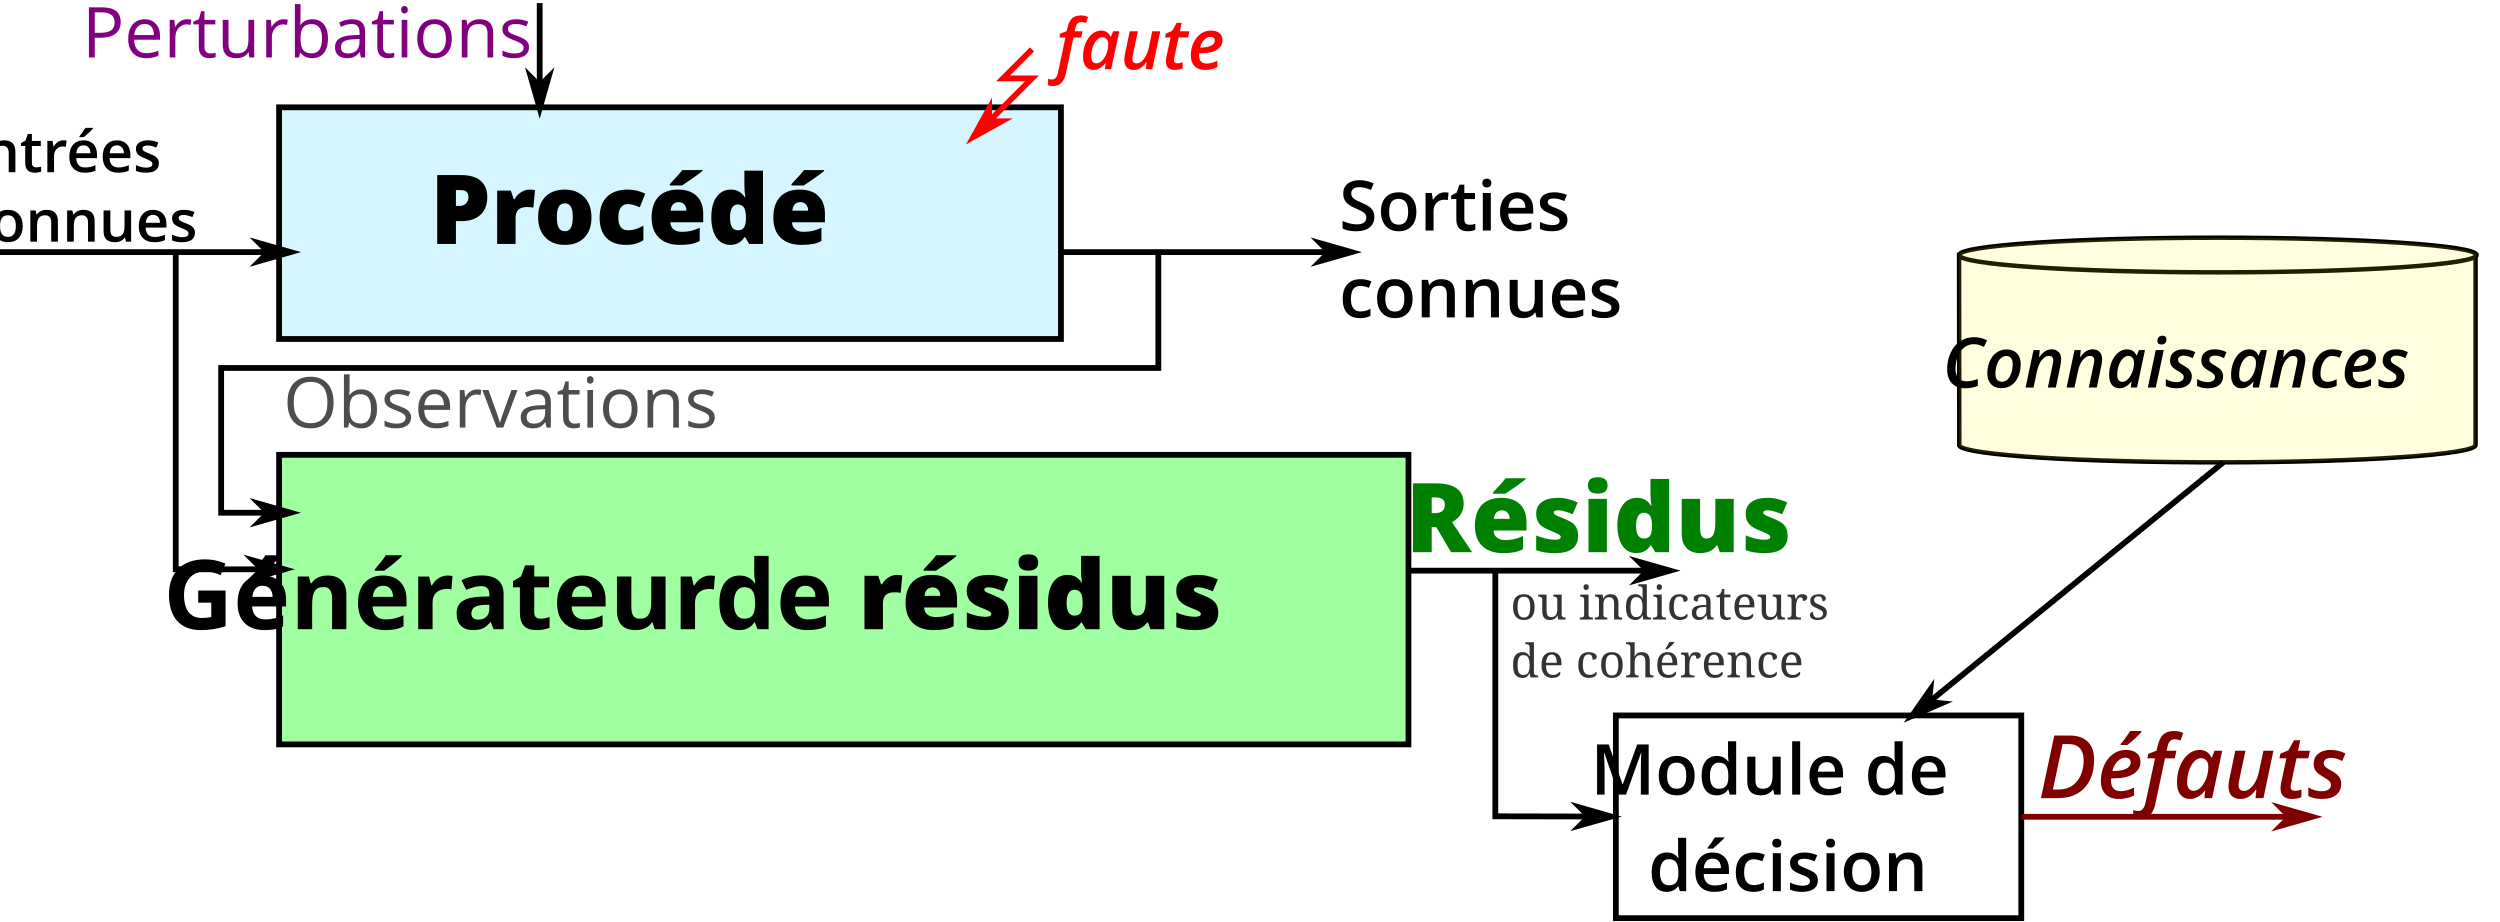
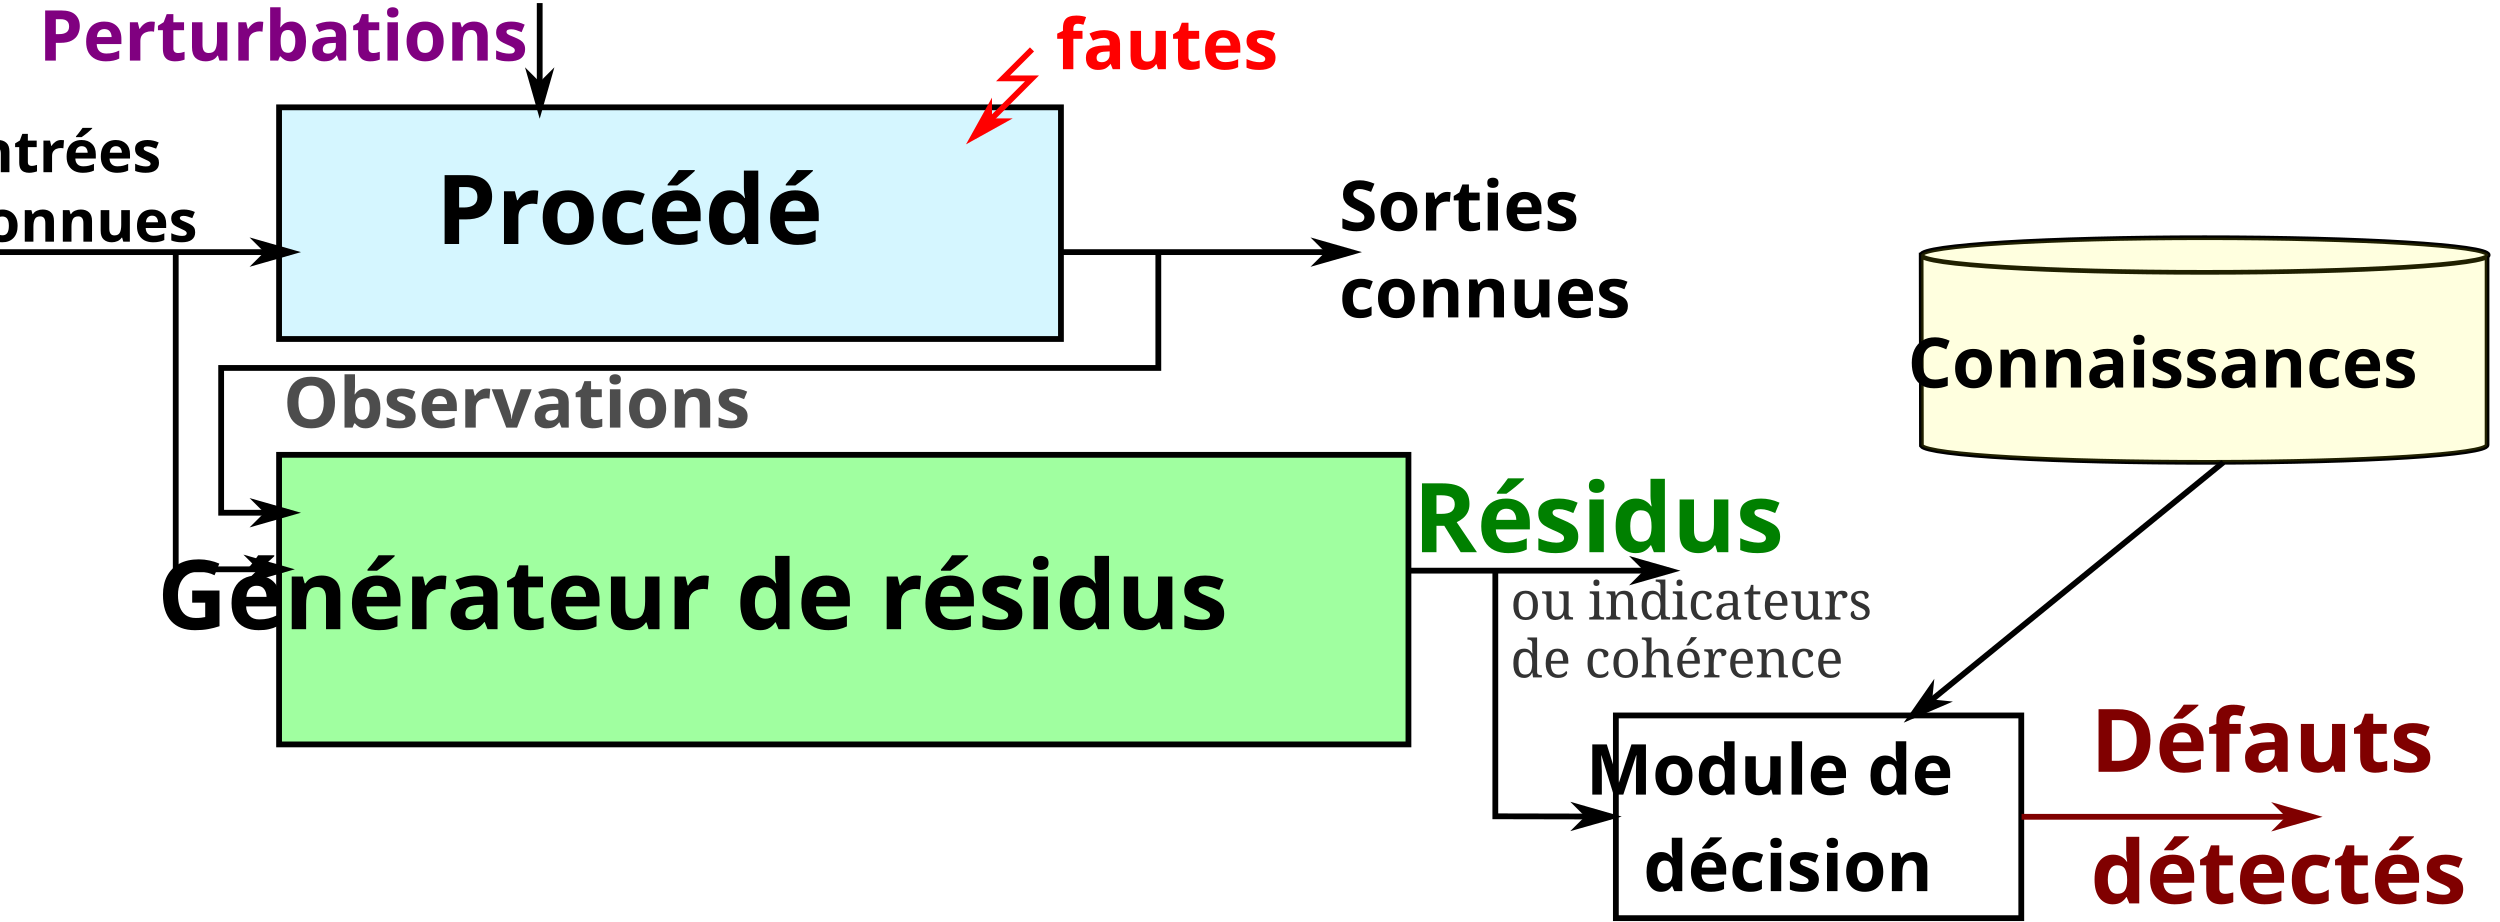
<svg xmlns="http://www.w3.org/2000/svg" viewBox="0 0 380 140" version="1.1" id="svg2" height="140" width="380">
  <defs id="defs4">
    <marker orient="auto" refY="0" refX="0" id="marker2800" style="overflow:visible">
      <path id="path2798" d="M 0,0 5,-5 -12.5,0 5,5 Z" style="fill:#800000;fill-opacity:1;fill-rule:evenodd;stroke:#800000;stroke-width:1pt;stroke-opacity:1" transform="matrix(-0.4,0,0,-0.4,-4,0)" />
    </marker>
    <marker style="overflow:visible" id="marker1206" refX="0" refY="0" orient="auto">
      <path transform="matrix(-0.4,0,0,-0.4,-4,0)" style="fill:#000000;fill-opacity:1;fill-rule:evenodd;stroke:#000000;stroke-width:1pt;stroke-opacity:1" d="M 0,0 5,-5 -12.5,0 5,5 Z" id="path1204" />
    </marker>
    <marker orient="auto" refY="0" refX="0" id="marker1367" style="overflow:visible">
      <path id="path1365" d="M 0,0 5,-5 -12.5,0 5,5 Z" style="fill:#000000;fill-opacity:1;fill-rule:evenodd;stroke:#000000;stroke-width:1pt;stroke-opacity:1" transform="matrix(-0.4,0,0,-0.4,-4,0)" />
    </marker>
    <marker orient="auto" refY="0" refX="0" id="marker1195" style="overflow:visible">
      <path id="path1193" d="M 0,0 5,-5 -12.5,0 5,5 Z" style="fill:#000000;fill-opacity:1;fill-rule:evenodd;stroke:#000000;stroke-width:1pt;stroke-opacity:1" transform="matrix(-0.4,0,0,-0.4,-4,0)" />
    </marker>
    <marker orient="auto" refY="0" refX="0" id="marker1137" style="overflow:visible">
      <path id="path1135" d="M 0,0 5,-5 -12.5,0 5,5 Z" style="fill:#000000;fill-opacity:1;fill-rule:evenodd;stroke:#000000;stroke-width:1pt;stroke-opacity:1" transform="matrix(-0.4,0,0,-0.4,-4,0)" />
    </marker>
    <marker orient="auto" refY="0" refX="0" id="marker1043" style="overflow:visible">
      <path id="path1041" d="M 0,0 5,-5 -12.5,0 5,5 Z" style="fill:#000000;fill-opacity:1;fill-rule:evenodd;stroke:#000000;stroke-width:1pt;stroke-opacity:1" transform="matrix(-0.4,0,0,-0.4,-4,0)" />
    </marker>
    <marker orient="auto" refY="0" refX="0" id="marker967" style="overflow:visible">
      <path id="path965" d="M 0,0 5,-5 -12.5,0 5,5 Z" style="fill:#000000;fill-opacity:1;fill-rule:evenodd;stroke:#000000;stroke-width:1pt;stroke-opacity:1" transform="matrix(-0.4,0,0,-0.4,-4,0)" />
    </marker>
    <marker orient="auto" refY="0" refX="0" id="marker901" style="overflow:visible">
      <path id="path899" d="M 0,0 5,-5 -12.5,0 5,5 Z" style="fill:#000000;fill-opacity:1;fill-rule:evenodd;stroke:#000000;stroke-width:1pt;stroke-opacity:1" transform="matrix(-0.4,0,0,-0.4,-4,0)" />
    </marker>
    <marker style="overflow:visible" id="Arrow1Mend" refX="0" refY="0" orient="auto">
      <path transform="matrix(-0.4,0,0,-0.4,-4,0)" style="fill-rule:evenodd;stroke:#000000;stroke-width:1pt" d="M 0,0 5,-5 -12.5,0 5,5 Z" id="path3826" />
    </marker>
    <marker style="overflow:visible" id="marker2034-1" refX="0" refY="0" orient="auto">
      <path transform="matrix(-0.4,0,0,-0.4,-4,0)" style="fill:#ff0000;fill-opacity:1;fill-rule:evenodd;stroke:#ff0000;stroke-width:1pt;stroke-opacity:1" d="M 0,0 5,-5 -12.5,0 5,5 Z" id="path2032-3" />
    </marker>
  </defs>
  <rect style="color:#000000;clip-rule:nonzero;display:inline;overflow:visible;visibility:visible;opacity:1;isolation:auto;mix-blend-mode:normal;color-interpolation:sRGB;color-interpolation-filters:linearRGB;solid-color:#000000;solid-opacity:1;fill:#d5f6ff;fill-opacity:1;fill-rule:nonzero;stroke:#000000;stroke-width:0.88;stroke-linecap:butt;stroke-linejoin:miter;stroke-miterlimit:4;stroke-dasharray:none;stroke-dashoffset:0;stroke-opacity:1;marker:none;color-rendering:auto;image-rendering:auto;shape-rendering:auto;text-rendering:auto;enable-background:accumulate" id="rect4204" width="118.844" height="35.213" x="42.42" y="16.314" />
  <rect style="color:#000000;clip-rule:nonzero;display:inline;overflow:visible;visibility:visible;opacity:1;isolation:auto;mix-blend-mode:normal;color-interpolation:sRGB;color-interpolation-filters:linearRGB;solid-color:#000000;solid-opacity:1;fill:none;fill-opacity:1;fill-rule:nonzero;stroke:#000000;stroke-width:0.88;stroke-linecap:butt;stroke-linejoin:miter;stroke-miterlimit:4;stroke-dasharray:none;stroke-dashoffset:0;stroke-opacity:1;marker:none;color-rendering:auto;image-rendering:auto;shape-rendering:auto;text-rendering:auto;enable-background:accumulate" id="rect4212" width="61.623" height="30.811" x="245.611" y="108.748" />
  <g transform="matrix(0.8803263,0,0,0.8803263,-1.596368,-11.11141)" style="display:inline" id="layer4">
    <rect style="color:#000000;clip-rule:nonzero;display:inline;overflow:visible;visibility:visible;opacity:1;isolation:auto;mix-blend-mode:normal;color-interpolation:sRGB;color-interpolation-filters:linearRGB;solid-color:#000000;solid-opacity:1;fill:#81ff81;fill-opacity:0.753;fill-rule:nonzero;stroke:#000000;stroke-width:1;stroke-linecap:butt;stroke-linejoin:miter;stroke-miterlimit:4;stroke-dasharray:none;stroke-dashoffset:0;stroke-opacity:1;marker:none;color-rendering:auto;image-rendering:auto;shape-rendering:auto;text-rendering:auto;enable-background:accumulate" id="rect4210" width="195" height="50" x="50" y="91.154" />
-     <text xml:space="preserve" style="font-style:normal;font-variant:normal;font-weight:bold;font-stretch:normal;font-size:16.66px;line-height:0%;font-family:'Open Sans';-inkscape-font-specification:'Open Sans Bold';text-align:center;letter-spacing:0px;word-spacing:0px;writing-mode:lr-tb;text-anchor:middle;fill:#000000;fill-opacity:1;stroke:none;stroke-width:1px;stroke-linecap:butt;stroke-linejoin:miter;stroke-opacity:1" x="147.393" y="121.261" id="text4206">
-       <tspan style="font-style:normal;font-variant:normal;font-weight:bold;font-stretch:normal;font-size:16.66px;line-height:1.25;font-family:'Open Sans';-inkscape-font-specification:'Open Sans Bold'" id="tspan4208" x="147.393" y="121.261">Générateurde <tspan id="tspan940" style="font-style:normal;font-variant:normal;font-weight:800;font-stretch:normal;font-size:16.66px;font-family:'Open Sans';-inkscape-font-specification:'Open Sans Ultra-Bold'">résidus</tspan>
+     <text xml:space="preserve" style="font-style:normal;font-variant:normal;font-weight:bold;font-stretch:normal;font-size:16.66px;line-height:0%;font-family:'Noto Sans';-inkscape-font-specification:'Noto Sans Bold';text-align:center;letter-spacing:0px;word-spacing:0px;writing-mode:lr-tb;text-anchor:middle;fill:#000000;fill-opacity:1;stroke:none;stroke-width:1px;stroke-linecap:butt;stroke-linejoin:miter;stroke-opacity:1" x="147.393" y="121.261" id="text4206">
+       <tspan style="font-style:normal;font-variant:normal;font-weight:bold;font-stretch:normal;font-size:16.66px;line-height:1.25;font-family:'Noto Sans';-inkscape-font-specification:'Noto Sans Bold'" id="tspan4208" x="147.393" y="121.261">Générateur de <tspan id="tspan940" style="font-style:normal;font-variant:normal;font-weight:bold;font-stretch:normal;font-size:16.66px;font-family:'Noto Sans';-inkscape-font-specification:'Noto Sans Bold'">résidus</tspan>
      </tspan>
    </text>
  </g>
  <g transform="translate(0,-30.66667)" style="display:none" id="layer5">
    <rect y="797.362" x="127" height="25" width="65" id="rect4383" style="color:#000000;clip-rule:nonzero;display:inline;overflow:visible;visibility:visible;opacity:1;isolation:auto;mix-blend-mode:normal;color-interpolation:sRGB;color-interpolation-filters:linearRGB;solid-color:#000000;solid-opacity:1;fill:#ffd5d5;fill-opacity:1;fill-rule:nonzero;stroke:#000000;stroke-width:1;stroke-linecap:butt;stroke-linejoin:miter;stroke-miterlimit:4;stroke-dasharray:none;stroke-dashoffset:0;stroke-opacity:1;marker:none;color-rendering:auto;image-rendering:auto;shape-rendering:auto;text-rendering:auto;enable-background:accumulate" transform="translate(-75,-717.875)" />
    <text id="text4385" y="814.781" x="158.462" style="font-style:normal;font-variant:normal;font-weight:normal;font-stretch:normal;line-height:0%;font-family:sans-serif;-inkscape-font-specification:'sans-serif, Normal';text-align:center;letter-spacing:0px;word-spacing:0px;writing-mode:lr-tb;text-anchor:middle;display:inline;fill:#000000;fill-opacity:1;stroke:none;stroke-width:1px;stroke-linecap:butt;stroke-linejoin:miter;stroke-opacity:1" xml:space="preserve" transform="translate(-75,-717.875)">
      <tspan style="font-size:10px;line-height:1.25" y="814.781" x="158.462" id="tspan4387">Estimateur</tspan>
    </text>
    <rect style="color:#000000;clip-rule:nonzero;display:inline;overflow:visible;visibility:visible;opacity:1;isolation:auto;mix-blend-mode:normal;color-interpolation:sRGB;color-interpolation-filters:linearRGB;solid-color:#000000;solid-opacity:1;fill:#ffd5d5;fill-opacity:1;fill-rule:nonzero;stroke:#000000;stroke-width:1;stroke-linecap:butt;stroke-linejoin:miter;stroke-miterlimit:4;stroke-dasharray:none;stroke-dashoffset:0;stroke-opacity:1;marker:none;color-rendering:auto;image-rendering:auto;shape-rendering:auto;text-rendering:auto;enable-background:accumulate" id="rect4394" width="80" height="25" x="237" y="797.362" transform="translate(-75,-717.875)" />
    <text xml:space="preserve" style="font-style:normal;font-variant:normal;font-weight:normal;font-stretch:normal;line-height:0%;font-family:sans-serif;-inkscape-font-specification:'sans-serif, Normal';text-align:center;letter-spacing:0px;word-spacing:0px;writing-mode:lr-tb;text-anchor:middle;display:inline;fill:#000000;fill-opacity:1;stroke:none;stroke-width:1px;stroke-linecap:butt;stroke-linejoin:miter;stroke-opacity:1" x="276.462" y="814.781" id="text4396" transform="translate(-75,-717.875)">
      <tspan style="font-size:10px;line-height:1.25" id="tspan4398" x="276.462" y="814.781">Comparaisons</tspan>
    </text>
    <path style="display:inline;fill:none;fill-rule:evenodd;stroke:#000000;stroke-width:1px;stroke-linecap:butt;stroke-linejoin:miter;stroke-opacity:1;marker-end:url(#Arrow1Mend)" d="m 202,777.362 v 25 h 35" id="path4400" transform="translate(-75,-717.875)" />
    <path id="path4402" d="m 192,817.362 h 45" style="display:inline;fill:none;fill-rule:evenodd;stroke:#000000;stroke-width:1px;stroke-linecap:butt;stroke-linejoin:miter;stroke-opacity:1;marker-end:url(#Arrow1Mend)" transform="translate(-75,-717.875)" />
    <text id="text4404" y="823.281" x="213.435" style="font-style:normal;font-variant:normal;font-weight:normal;font-stretch:normal;line-height:0%;font-family:serif;-inkscape-font-specification:serif;text-align:center;letter-spacing:0px;word-spacing:0px;writing-mode:lr-tb;text-anchor:middle;display:inline;fill:#000000;fill-opacity:1;stroke:none;stroke-width:1px;stroke-linecap:butt;stroke-linejoin:miter;stroke-opacity:1" xml:space="preserve" transform="translate(-75,-717.875)">
      <tspan style="font-size:6.25px;line-height:1.25" y="823.281" x="213.435" id="tspan4406">Estimations</tspan>
    </text>
  </g>
  <path style="fill:none;fill-rule:evenodd;stroke:#000000;stroke-width:0.88px;stroke-linecap:butt;stroke-linejoin:miter;stroke-opacity:1;marker-end:url(#Arrow1Mend)" d="M 0,38.322 H 44.016" id="path4272" />
  <path id="path4274" d="m 161.264,38.322 h 44.016" style="fill:none;fill-rule:evenodd;stroke:#000000;stroke-width:0.88px;stroke-linecap:butt;stroke-linejoin:miter;stroke-opacity:1;marker-end:url(#marker967)" />
  <path id="path4276" d="M 227.288,86.74 V 124.078 l 17.479,0.038" style="fill:none;fill-rule:evenodd;stroke:#000000;stroke-width:0.88px;stroke-linecap:butt;stroke-linejoin:miter;stroke-opacity:1;marker-end:url(#marker1195)" />
  <path style="fill:none;fill-rule:evenodd;stroke:#800000;stroke-width:0.88px;stroke-linecap:butt;stroke-linejoin:miter;stroke-opacity:1;marker-end:url(#marker2800)" d="m 307.284,124.154 h 44.016" id="path4280" />
  <path id="path4284" d="M 82.035,0.468 V 16.314" style="fill:none;fill-rule:evenodd;stroke:#000000;stroke-width:0.88px;stroke-linecap:butt;stroke-linejoin:miter;stroke-opacity:1;marker-end:url(#marker901)" />
  <path id="path4286" d="M 26.712,38.634 V 86.535 H 43.083" style="fill:none;fill-rule:evenodd;stroke:#000000;stroke-width:0.88px;stroke-linecap:butt;stroke-linejoin:miter;stroke-opacity:1;marker-end:url(#Arrow1Mend)" />
  <path style="fill:none;fill-rule:evenodd;stroke:#000000;stroke-width:0.88px;stroke-linecap:butt;stroke-linejoin:miter;stroke-opacity:1;marker-end:url(#marker1043)" d="m 176.065,38.322 v 17.607 l -142.449,1.7e-5 v 22.008 l 10.4,-1.8e-5" id="path4392" />
-   <text id="text4408" y="64.999" x="43.048" style="font-style:normal;font-variant:normal;font-weight:normal;font-stretch:normal;font-size:7.043px;line-height:0%;font-family:'Open Sans';-inkscape-font-specification:'Open Sans';text-align:start;letter-spacing:0px;word-spacing:0px;writing-mode:lr-tb;text-anchor:start;fill:#4d4d4d;fill-opacity:1;stroke:none;stroke-width:0.88px;stroke-linecap:butt;stroke-linejoin:miter;stroke-opacity:1" xml:space="preserve">
-     <tspan y="64.999" x="43.048" id="tspan4410" style="font-style:normal;font-variant:normal;font-weight:normal;font-stretch:normal;font-size:10.667px;line-height:1.25;font-family:'Open Sans';-inkscape-font-specification:'Open Sans';text-align:start;text-anchor:start;fill:#4d4d4d;stroke-width:0.88px">Observations</tspan>
+   <text id="text4408" y="64.999" x="43.048" style="font-style:normal;font-variant:normal;font-weight:bold;font-stretch:normal;font-size:7.043px;line-height:0%;font-family:'Noto Sans';-inkscape-font-specification:'Noto Sans Bold';text-align:start;letter-spacing:0px;word-spacing:0px;writing-mode:lr-tb;text-anchor:start;fill:#4d4d4d;fill-opacity:1;stroke:none;stroke-width:0.88px;stroke-linecap:butt;stroke-linejoin:miter;stroke-opacity:1" xml:space="preserve">
+     <tspan y="64.999" x="43.048" id="tspan4410" style="font-style:normal;font-variant:normal;font-weight:bold;font-stretch:normal;font-size:10.667px;line-height:1.25;font-family:'Noto Sans';-inkscape-font-specification:'Noto Sans Bold';text-align:start;text-anchor:start;fill:#4d4d4d;stroke-width:0.88px">Observations</tspan>
  </text>
  <path style="color:#000000;clip-rule:nonzero;display:inline;overflow:visible;visibility:visible;opacity:1;isolation:auto;mix-blend-mode:normal;color-interpolation:sRGB;color-interpolation-filters:linearRGB;solid-color:#000000;solid-opacity:1;fill:none;fill-opacity:1;fill-rule:evenodd;stroke:#000000;stroke-width:0.88px;stroke-linecap:butt;stroke-linejoin:miter;stroke-miterlimit:4;stroke-dasharray:none;stroke-dashoffset:0;stroke-opacity:1;marker-end:url(#marker1367);color-rendering:auto;image-rendering:auto;shape-rendering:auto;text-rendering:auto;enable-background:accumulate" d="m 214.084,86.74 h 39.615" id="path4412" />
  <path id="path4362" d="m 156.862,7.511 -4.402,4.402 h 4.402 l -8.803,8.803" style="color:#000000;display:inline;overflow:visible;visibility:visible;fill:none;stroke:#ff0000;stroke-width:0.88px;stroke-linecap:butt;stroke-linejoin:miter;stroke-miterlimit:4;stroke-dasharray:none;stroke-dashoffset:0;stroke-opacity:1;marker:none;marker-end:url(#marker2034-1);enable-background:accumulate" />
-   <path id="ellipse1188" style="opacity:1;vector-effect:none;fill:#ffff00;fill-opacity:0.125;stroke:#000000;stroke-width:0.681;stroke-linecap:square;stroke-linejoin:miter;stroke-miterlimit:4;stroke-dasharray:none;stroke-dashoffset:0;stroke-opacity:1;marker:none;paint-order:markers stroke fill" d="m 376.446,38.763 c 0,1.454 -17.611,2.632 -39.334,2.632 -21.724,0 -39.334,-1.178 -39.334,-2.632 0,-1.454 17.611,-2.632 39.334,-2.632 21.724,0 39.334,1.178 39.334,2.632 z m -0.16,0 v 28.88 c -2e-5,1.432 -16.948,2.601 -38.343,2.632 -21.395,0.03 -39.226,-1.09 -40.131,-2.52 l -0.035,-28.991" />
+   <path id="ellipse1188" style="opacity:1;vector-effect:none;fill:#ffff00;fill-opacity:0.125;stroke:#000000;stroke-width:0.713;stroke-linecap:square;stroke-linejoin:miter;stroke-miterlimit:4;stroke-dasharray:none;stroke-dashoffset:0;stroke-opacity:1;marker:none;paint-order:markers stroke fill" d="m 378.207,38.763 c 0,1.454 -19.294,2.632 -43.095,2.632 -23.801,0 -43.095,-1.178 -43.095,-2.632 0,-1.454 19.294,-2.632 43.095,-2.632 23.801,0 43.095,1.178 43.095,2.632 z m -0.175,0 v 28.88 c -3e-5,1.432 -18.569,2.601 -42.009,2.632 -23.441,0.03 -42.977,-1.09 -43.968,-2.52 l -0.038,-28.991" />
  <path style="fill:none;fill-rule:evenodd;stroke:#000000;stroke-width:0.88px;stroke-linecap:butt;stroke-linejoin:miter;stroke-opacity:1;marker-end:url(#marker1206)" d="M 337.943,70.274 290.711,108.748" id="path1202" />
-   <text xml:space="preserve" style="font-style:normal;font-variant:normal;font-weight:normal;font-stretch:normal;font-size:7.043px;line-height:0%;font-family:sans-serif;-inkscape-font-specification:'sans-serif, Normal';text-align:start;letter-spacing:0px;word-spacing:0px;writing-mode:lr-tb;text-anchor:start;fill:#333333;fill-opacity:1;stroke:none;stroke-width:0.88px;stroke-linecap:butt;stroke-linejoin:miter;stroke-opacity:1" x="229.592" y="94.166" id="text4464">
-     <tspan id="tspan4466" x="229.592" y="94.166" style="font-style:normal;font-variant:normal;font-weight:normal;font-stretch:normal;font-size:7.043px;line-height:1.25;font-family:serif;-inkscape-font-specification:serif;text-align:start;text-anchor:start;fill:#333333;stroke-width:0.88px">ou indicateurs</tspan>
-     <tspan x="229.592" y="102.969" style="font-style:normal;font-variant:normal;font-weight:normal;font-stretch:normal;font-size:7.043px;line-height:1.25;font-family:serif;-inkscape-font-specification:serif;text-align:start;text-anchor:start;fill:#333333;stroke-width:0.88px" id="tspan4468">de cohérence</tspan>
+   <text xml:space="preserve" style="font-style:normal;font-variant:normal;font-weight:normal;font-stretch:normal;font-size:8px;line-height:0%;font-family:'Noto Serif';-inkscape-font-specification:'Noto Serif';text-align:start;letter-spacing:0px;word-spacing:0px;writing-mode:lr-tb;text-anchor:start;fill:#333333;fill-opacity:1;stroke:none;stroke-width:0.88px;stroke-linecap:butt;stroke-linejoin:miter;stroke-opacity:1" x="229.592" y="94.166" id="text4464">
+     <tspan id="tspan4466" x="229.592" y="94.166" style="font-style:normal;font-variant:normal;font-weight:normal;font-stretch:normal;line-height:1.25;font-family:'Noto Serif';-inkscape-font-specification:'Noto Serif';text-align:start;text-anchor:start;fill:#333333;stroke-width:0.88px;font-size:8px">ou indicateurs</tspan>
+     <tspan x="229.592" y="102.969" style="font-style:normal;font-variant:normal;font-weight:normal;font-stretch:normal;line-height:1.25;font-family:'Noto Serif';-inkscape-font-specification:'Noto Serif';text-align:start;text-anchor:start;fill:#333333;stroke-width:0.88px;font-size:8px" id="tspan4468">de cohérence</tspan>
  </text>
-   <text xml:space="preserve" style="font-style:normal;font-variant:normal;font-weight:800;font-stretch:normal;font-size:14.667px;line-height:0%;font-family:'Open Sans';-inkscape-font-specification:'Open Sans Ultra-Bold';text-align:center;letter-spacing:0px;word-spacing:0px;writing-mode:lr-tb;text-anchor:middle;fill:#000000;fill-opacity:1;stroke:none;stroke-width:0.88px;stroke-linecap:butt;stroke-linejoin:miter;stroke-opacity:1;" x="101.381" y="37.084" id="text4200">
-     <tspan id="tspan4202" x="101.381" y="37.084" style="font-style:normal;font-variant:normal;font-weight:800;font-stretch:normal;font-size:14.667px;line-height:1.25;font-family:'Open Sans';-inkscape-font-specification:'Open Sans Ultra-Bold';stroke-width:0.88px;">Procédé</tspan>
+   <text xml:space="preserve" style="font-style:normal;font-variant:normal;font-weight:bold;font-stretch:normal;font-size:14.667px;line-height:0%;font-family:'Noto Sans';-inkscape-font-specification:'Noto Sans Bold';text-align:center;letter-spacing:0px;word-spacing:0px;writing-mode:lr-tb;text-anchor:middle;fill:#000000;fill-opacity:1;stroke:none;stroke-width:0.88px;stroke-linecap:butt;stroke-linejoin:miter;stroke-opacity:1" x="101.381" y="37.084" id="text4200">
+     <tspan id="tspan4202" x="101.381" y="37.084" style="font-style:normal;font-variant:normal;font-weight:bold;font-stretch:normal;font-size:14.667px;line-height:1.25;font-family:'Noto Sans';-inkscape-font-specification:'Noto Sans Bold';stroke-width:0.88px">Procédé</tspan>
  </text>
-   <text xml:space="preserve" style="font-style:italic;font-variant:normal;font-weight:600;font-stretch:normal;font-size:13.333px;line-height:1.5;font-family:'Open Sans';-inkscape-font-specification:'Open Sans Semi-Bold Italic';text-align:start;letter-spacing:0px;word-spacing:0px;writing-mode:lr-tb;text-anchor:start;fill:#800000;fill-opacity:1;stroke:none;stroke-width:0.88px;stroke-linecap:butt;stroke-linejoin:miter;stroke-opacity:1;" x="309.776" y="121.316" id="text4220">Défauts</text>
-   <text id="text4224-5" y="26.172" x="38.249" style="font-style:normal;font-variant:normal;font-weight:600;font-stretch:normal;font-size:10.564px;line-height:1;font-family:'Open Sans';-inkscape-font-specification:'Open Sans Semi-Bold';text-align:end;letter-spacing:0px;word-spacing:0px;writing-mode:lr-tb;text-anchor:end;fill:#000000;fill-opacity:1;stroke:none;stroke-width:0.88px;stroke-linecap:butt;stroke-linejoin:miter;stroke-opacity:1" xml:space="preserve">
-     <tspan style="font-style:normal;font-variant:normal;font-weight:600;font-stretch:normal;font-size:8.803px;line-height:1;font-family:'Open Sans';-inkscape-font-specification:'Open Sans Semi-Bold';text-align:end;text-anchor:end;stroke-width:0.88px" y="26.172" x="38.249" id="tspan4226-2">Entrées</tspan>
-     <tspan style="font-style:normal;font-variant:normal;font-weight:600;font-stretch:normal;font-size:8.803px;line-height:1;font-family:'Open Sans';-inkscape-font-specification:'Open Sans Semi-Bold';text-align:end;text-anchor:end;stroke-width:0.88px" y="36.736" x="38.249" id="tspan4246">connues</tspan>
+   <text xml:space="preserve" style="font-style:normal;font-variant:normal;font-weight:bold;font-stretch:normal;font-size:13.333px;line-height:1.5;font-family:'Noto Sans';-inkscape-font-specification:'Noto Sans Bold';text-align:start;letter-spacing:0px;word-spacing:0px;writing-mode:lr-tb;text-anchor:start;fill:#800000;fill-opacity:1;stroke:none;stroke-width:0.88px;stroke-linecap:butt;stroke-linejoin:miter;stroke-opacity:1" x="317.776" y="117.316" id="text4220">
+     <tspan id="tspan979" x="317.776" y="117.316">Défauts</tspan>
+     <tspan id="tspan981" x="317.776" y="137.316">détectés</tspan>
  </text>
-   <text xml:space="preserve" style="font-style:normal;font-variant:normal;font-weight:600;font-stretch:normal;font-size:10.564px;line-height:0%;font-family:'Open Sans';-inkscape-font-specification:'Open Sans Semi-Bold';text-align:start;letter-spacing:0px;word-spacing:0px;writing-mode:lr-tb;text-anchor:start;fill:#000000;fill-opacity:1;stroke:none;stroke-width:0.88px;stroke-linecap:butt;stroke-linejoin:miter;stroke-opacity:1" x="203.56" y="35.042" id="text4248">
-     <tspan id="tspan4250" x="203.56" y="35.042" style="font-style:normal;font-variant:normal;font-weight:600;font-stretch:normal;font-size:10.564px;line-height:1.25;font-family:'Open Sans';-inkscape-font-specification:'Open Sans Semi-Bold';text-align:start;text-anchor:start;stroke-width:0.88px">Sorties</tspan>
-     <tspan id="tspan4252" x="203.56" y="48.247" style="font-style:normal;font-variant:normal;font-weight:600;font-stretch:normal;font-size:10.564px;line-height:1.25;font-family:'Open Sans';-inkscape-font-specification:'Open Sans Semi-Bold';text-align:start;text-anchor:start;stroke-width:0.88px">connues</tspan>
+   <text id="text4224-5" y="26.172" x="38.249" style="font-style:normal;font-variant:normal;font-weight:bold;font-stretch:normal;font-size:10.564px;line-height:1;font-family:'Noto Sans';-inkscape-font-specification:'Noto Sans Bold';text-align:end;letter-spacing:0px;word-spacing:0px;writing-mode:lr-tb;text-anchor:end;fill:#000000;fill-opacity:1;stroke:none;stroke-width:0.88px;stroke-linecap:butt;stroke-linejoin:miter;stroke-opacity:1" xml:space="preserve">
+     <tspan style="font-style:normal;font-variant:normal;font-weight:bold;font-stretch:normal;font-size:8.803px;line-height:1;font-family:'Noto Sans';-inkscape-font-specification:'Noto Sans Bold';text-align:end;text-anchor:end;stroke-width:0.88px" y="26.172" x="38.249" id="tspan4226-2">Entrées</tspan>
+     <tspan style="font-style:normal;font-variant:normal;font-weight:bold;font-stretch:normal;font-size:8.803px;line-height:1;font-family:'Noto Sans';-inkscape-font-specification:'Noto Sans Bold';text-align:end;text-anchor:end;stroke-width:0.88px" y="36.736" x="38.249" id="tspan4246">connues</tspan>
  </text>
-   <text id="text4224-2" y="8.739" x="12.467" style="font-style:normal;font-variant:normal;font-weight:normal;font-stretch:normal;font-size:10.667px;line-height:0%;font-family:'Open Sans';-inkscape-font-specification:'Open Sans';text-align:start;letter-spacing:0px;word-spacing:0px;writing-mode:lr-tb;text-anchor:start;fill:#800080;fill-opacity:1;stroke:none;stroke-width:0.88px;stroke-linecap:butt;stroke-linejoin:miter;stroke-opacity:1" xml:space="preserve">
-     <tspan style="font-style:normal;font-variant:normal;font-weight:normal;font-stretch:normal;font-size:10.667px;line-height:1.25;font-family:'Open Sans';-inkscape-font-specification:'Open Sans';text-align:start;text-anchor:start;fill:#800080;stroke-width:0.88px" y="8.739" x="12.467" id="tspan4226-6">Perturbations</tspan>
+   <text xml:space="preserve" style="font-style:normal;font-variant:normal;font-weight:bold;font-stretch:normal;font-size:10.564px;line-height:0%;font-family:'Noto Sans';-inkscape-font-specification:'Noto Sans Bold';text-align:start;letter-spacing:0px;word-spacing:0px;writing-mode:lr-tb;text-anchor:start;fill:#000000;fill-opacity:1;stroke:none;stroke-width:0.88px;stroke-linecap:butt;stroke-linejoin:miter;stroke-opacity:1" x="203.56" y="35.042" id="text4248">
+     <tspan id="tspan4250" x="203.56" y="35.042" style="font-style:normal;font-variant:normal;font-weight:bold;font-stretch:normal;font-size:10.564px;line-height:1.25;font-family:'Noto Sans';-inkscape-font-specification:'Noto Sans Bold';text-align:start;text-anchor:start;stroke-width:0.88px">Sorties</tspan>
+     <tspan id="tspan4252" x="203.56" y="48.247" style="font-style:normal;font-variant:normal;font-weight:bold;font-stretch:normal;font-size:10.564px;line-height:1.25;font-family:'Noto Sans';-inkscape-font-specification:'Noto Sans Bold';text-align:start;text-anchor:start;stroke-width:0.88px">connues</tspan>
  </text>
-   <text id="text4224-5-1-9" y="83.935" x="248.694" style="font-style:normal;font-variant:normal;font-weight:800;font-stretch:normal;font-size:14.667px;line-height:0%;font-family:'Open Sans';-inkscape-font-specification:'Open Sans Ultra-Bold';text-align:center;letter-spacing:0px;word-spacing:0px;writing-mode:lr-tb;text-anchor:middle;fill:#008000;fill-opacity:1;stroke:none;stroke-width:0.88px;stroke-linecap:butt;stroke-linejoin:miter;stroke-opacity:1" xml:space="preserve">
-     <tspan style="font-style:normal;font-variant:normal;font-weight:800;font-stretch:normal;font-size:14.667px;line-height:1.25;font-family:'Open Sans';-inkscape-font-specification:'Open Sans Ultra-Bold';text-align:center;text-anchor:middle;fill:#008000;stroke-width:0.88px" y="83.935" x="248.694" id="tspan4246-2-9">Résidus</tspan>
+   <text id="text4224-2" y="9.215" x="5.909" style="font-style:normal;font-variant:normal;font-weight:bold;font-stretch:normal;font-size:10.667px;line-height:0%;font-family:'Noto Sans';-inkscape-font-specification:'Noto Sans Bold';text-align:start;letter-spacing:0px;word-spacing:0px;writing-mode:lr-tb;text-anchor:start;fill:#800080;fill-opacity:1;stroke:none;stroke-width:0.88px;stroke-linecap:butt;stroke-linejoin:miter;stroke-opacity:1" xml:space="preserve">
+     <tspan style="font-style:normal;font-variant:normal;font-weight:bold;font-stretch:normal;font-size:10.667px;line-height:1.25;font-family:'Noto Sans';-inkscape-font-specification:'Noto Sans Bold';text-align:start;text-anchor:start;fill:#800080;stroke-width:0.88px" y="9.215" x="5.909" id="tspan4226-6">Perturbations</tspan>
  </text>
-   <text xml:space="preserve" style="font-style:normal;font-variant:normal;font-weight:bold;font-stretch:normal;font-size:10.667px;line-height:1.25;font-family:'Open Sans';-inkscape-font-specification:'Open Sans Bold';font-variant-ligatures:normal;font-variant-position:normal;font-variant-caps:normal;font-variant-numeric:normal;font-variant-alternates:normal;font-feature-settings:normal;text-indent:0;text-align:center;text-decoration:none;text-decoration-line:none;text-decoration-style:solid;text-decoration-color:#000000;letter-spacing:0px;word-spacing:0px;text-transform:none;writing-mode:lr-tb;direction:ltr;text-orientation:mixed;dominant-baseline:auto;baseline-shift:baseline;text-anchor:middle;white-space:normal;shape-padding:0;opacity:1;vector-effect:none;fill:#000000;fill-opacity:1;stroke:none;stroke-width:0.88px;stroke-linecap:butt;stroke-linejoin:miter;stroke-miterlimit:4;stroke-dasharray:none;stroke-dashoffset:0;stroke-opacity:1;" x="275.925" y="120.78" id="text944">
-     <tspan id="tspan942" x="277.297" y="120.78" style="font-style:normal;font-variant:normal;font-weight:600;font-stretch:normal;font-size:10.667px;font-family:'Open Sans';-inkscape-font-specification:'Open Sans Semi-Bold';stroke-width:0.88px;">Module de </tspan>
-     <tspan x="275.925" y="135.452" id="tspan964" style="font-style:normal;font-variant:normal;font-weight:600;font-stretch:normal;font-size:10.667px;font-family:'Open Sans';-inkscape-font-specification:'Open Sans Semi-Bold';stroke-width:0.88px;">décision</tspan>
+   <text id="text4224-5-1-9" y="83.935" x="248.694" style="font-style:normal;font-variant:normal;font-weight:bold;font-stretch:normal;font-size:14.667px;line-height:0%;font-family:'Noto Sans';-inkscape-font-specification:'Noto Sans Bold';text-align:center;letter-spacing:0px;word-spacing:0px;writing-mode:lr-tb;text-anchor:middle;fill:#008000;fill-opacity:1;stroke:none;stroke-width:0.88px;stroke-linecap:butt;stroke-linejoin:miter;stroke-opacity:1" xml:space="preserve">
+     <tspan style="font-style:normal;font-variant:normal;font-weight:bold;font-stretch:normal;font-size:14.667px;line-height:1.25;font-family:'Noto Sans';-inkscape-font-specification:'Noto Sans Bold';text-align:center;text-anchor:middle;fill:#008000;stroke-width:0.88px" y="83.935" x="248.694" id="tspan4246-2-9">Résidus</tspan>
  </text>
-   <text id="text4224-2-3" y="10.52" x="160.476" style="font-style:normal;font-variant:normal;font-weight:normal;font-stretch:normal;font-size:10.667px;line-height:0%;font-family:'Open Sans';-inkscape-font-specification:'Open Sans';text-align:start;letter-spacing:0px;word-spacing:0px;writing-mode:lr-tb;text-anchor:start;fill:#ff0000;fill-opacity:1;stroke:none;stroke-width:0.88px;stroke-linecap:butt;stroke-linejoin:miter;stroke-opacity:1" xml:space="preserve">
-     <tspan style="font-style:italic;font-variant:normal;font-weight:600;font-stretch:normal;font-size:10.667px;line-height:1.25;font-family:'Open Sans';-inkscape-font-specification:'Open Sans Semi-Bold Italic';text-align:start;text-anchor:start;fill:#ff0000;stroke-width:0.88px" y="10.52" x="160.476" id="tspan4226-6-6">faute</tspan>
+   <text xml:space="preserve" style="font-style:normal;font-variant:normal;font-weight:bold;font-stretch:normal;font-size:10.667px;line-height:1.25;font-family:'Noto Sans';-inkscape-font-specification:'Noto Sans Bold';font-variant-ligatures:normal;font-variant-position:normal;font-variant-caps:normal;font-variant-numeric:normal;font-variant-alternates:normal;font-feature-settings:normal;text-indent:0;text-align:center;text-decoration:none;text-decoration-line:none;text-decoration-style:solid;text-decoration-color:#000000;letter-spacing:0px;word-spacing:0px;text-transform:none;writing-mode:lr-tb;direction:ltr;text-orientation:mixed;dominant-baseline:auto;baseline-shift:baseline;text-anchor:middle;white-space:normal;shape-padding:0;opacity:1;vector-effect:none;fill:#000000;fill-opacity:1;stroke:none;stroke-width:0.88px;stroke-linecap:butt;stroke-linejoin:miter;stroke-miterlimit:4;stroke-dasharray:none;stroke-dashoffset:0;stroke-opacity:1" x="275.925" y="120.78" id="text944">
+     <tspan id="tspan942" x="277.297" y="120.78" style="font-style:normal;font-variant:normal;font-weight:bold;font-stretch:normal;font-size:10.667px;font-family:'Noto Sans';-inkscape-font-specification:'Noto Sans Bold';stroke-width:0.88px">Module de </tspan>
+     <tspan x="275.925" y="135.452" id="tspan964" style="font-style:normal;font-variant:normal;font-weight:bold;font-stretch:normal;font-size:10.667px;font-family:'Noto Sans';-inkscape-font-specification:'Noto Sans Bold';stroke-width:0.88px">décision</tspan>
  </text>
-   <text xml:space="preserve" style="font-style:normal;font-variant:normal;font-weight:bold;font-stretch:normal;font-size:11.738px;line-height:1.25;font-family:'Open Sans';-inkscape-font-specification:'Open Sans Bold';font-variant-ligatures:normal;font-variant-position:normal;font-variant-caps:normal;font-variant-numeric:normal;font-variant-alternates:normal;font-feature-settings:normal;text-indent:0;text-align:center;text-decoration:none;text-decoration-line:none;text-decoration-style:solid;text-decoration-color:#000000;letter-spacing:0px;word-spacing:0px;text-transform:none;writing-mode:lr-tb;direction:ltr;text-orientation:mixed;dominant-baseline:auto;baseline-shift:baseline;text-anchor:middle;white-space:normal;shape-padding:0;opacity:1;vector-effect:none;fill:#000000;fill-opacity:1;stroke:none;stroke-width:0.88px;stroke-linecap:butt;stroke-linejoin:miter;stroke-miterlimit:4;stroke-dasharray:none;stroke-dashoffset:0;stroke-opacity:1" x="335.309" y="58.91" id="text1146">
-     <tspan id="tspan1144" x="335.309" y="58.91" style="font-style:italic;font-variant:normal;font-weight:600;font-stretch:normal;font-size:10.564px;font-family:'Open Sans';-inkscape-font-specification:'Open Sans Semi-Bold Italic';stroke-width:0.88px">Connaissances</tspan>
+   <text id="text4224-2-3" y="10.52" x="160.476" style="font-style:normal;font-variant:normal;font-weight:bold;font-stretch:normal;font-size:10.667px;line-height:0%;font-family:'Noto Sans';-inkscape-font-specification:'Noto Sans Bold';text-align:start;letter-spacing:0px;word-spacing:0px;writing-mode:lr-tb;text-anchor:start;fill:#ff0000;fill-opacity:1;stroke:none;stroke-width:0.88px;stroke-linecap:butt;stroke-linejoin:miter;stroke-opacity:1" xml:space="preserve">
+     <tspan style="font-style:normal;font-variant:normal;font-weight:bold;font-stretch:normal;font-size:10.667px;line-height:1.25;font-family:'Noto Sans';-inkscape-font-specification:'Noto Sans Bold';text-align:start;text-anchor:start;fill:#ff0000;stroke-width:0.88px" y="10.52" x="160.476" id="tspan4226-6-6">fautes</tspan>
+   </text>
+   <text xml:space="preserve" style="font-style:normal;font-variant:normal;font-weight:bold;font-stretch:normal;font-size:11.738px;line-height:1.25;font-family:'Noto Sans';-inkscape-font-specification:'Noto Sans Bold';font-variant-ligatures:normal;font-variant-position:normal;font-variant-caps:normal;font-variant-numeric:normal;font-variant-alternates:normal;font-feature-settings:normal;text-indent:0;text-align:center;text-decoration:none;text-decoration-line:none;text-decoration-style:solid;text-decoration-color:#000000;letter-spacing:0px;word-spacing:0px;text-transform:none;writing-mode:lr-tb;direction:ltr;text-orientation:mixed;dominant-baseline:auto;baseline-shift:baseline;text-anchor:middle;white-space:normal;shape-padding:0;opacity:1;vector-effect:none;fill:#000000;fill-opacity:1;stroke:none;stroke-width:0.88px;stroke-linecap:butt;stroke-linejoin:miter;stroke-miterlimit:4;stroke-dasharray:none;stroke-dashoffset:0;stroke-opacity:1" x="333.309" y="58.91" id="text1146">
+     <tspan id="tspan1144" x="333.309" y="58.91" style="font-style:normal;font-variant:normal;font-weight:bold;font-stretch:normal;font-size:10.564px;font-family:'Noto Sans';-inkscape-font-specification:'Noto Sans Bold';stroke-width:0.88px">Connaissances</tspan>
  </text>
</svg>
